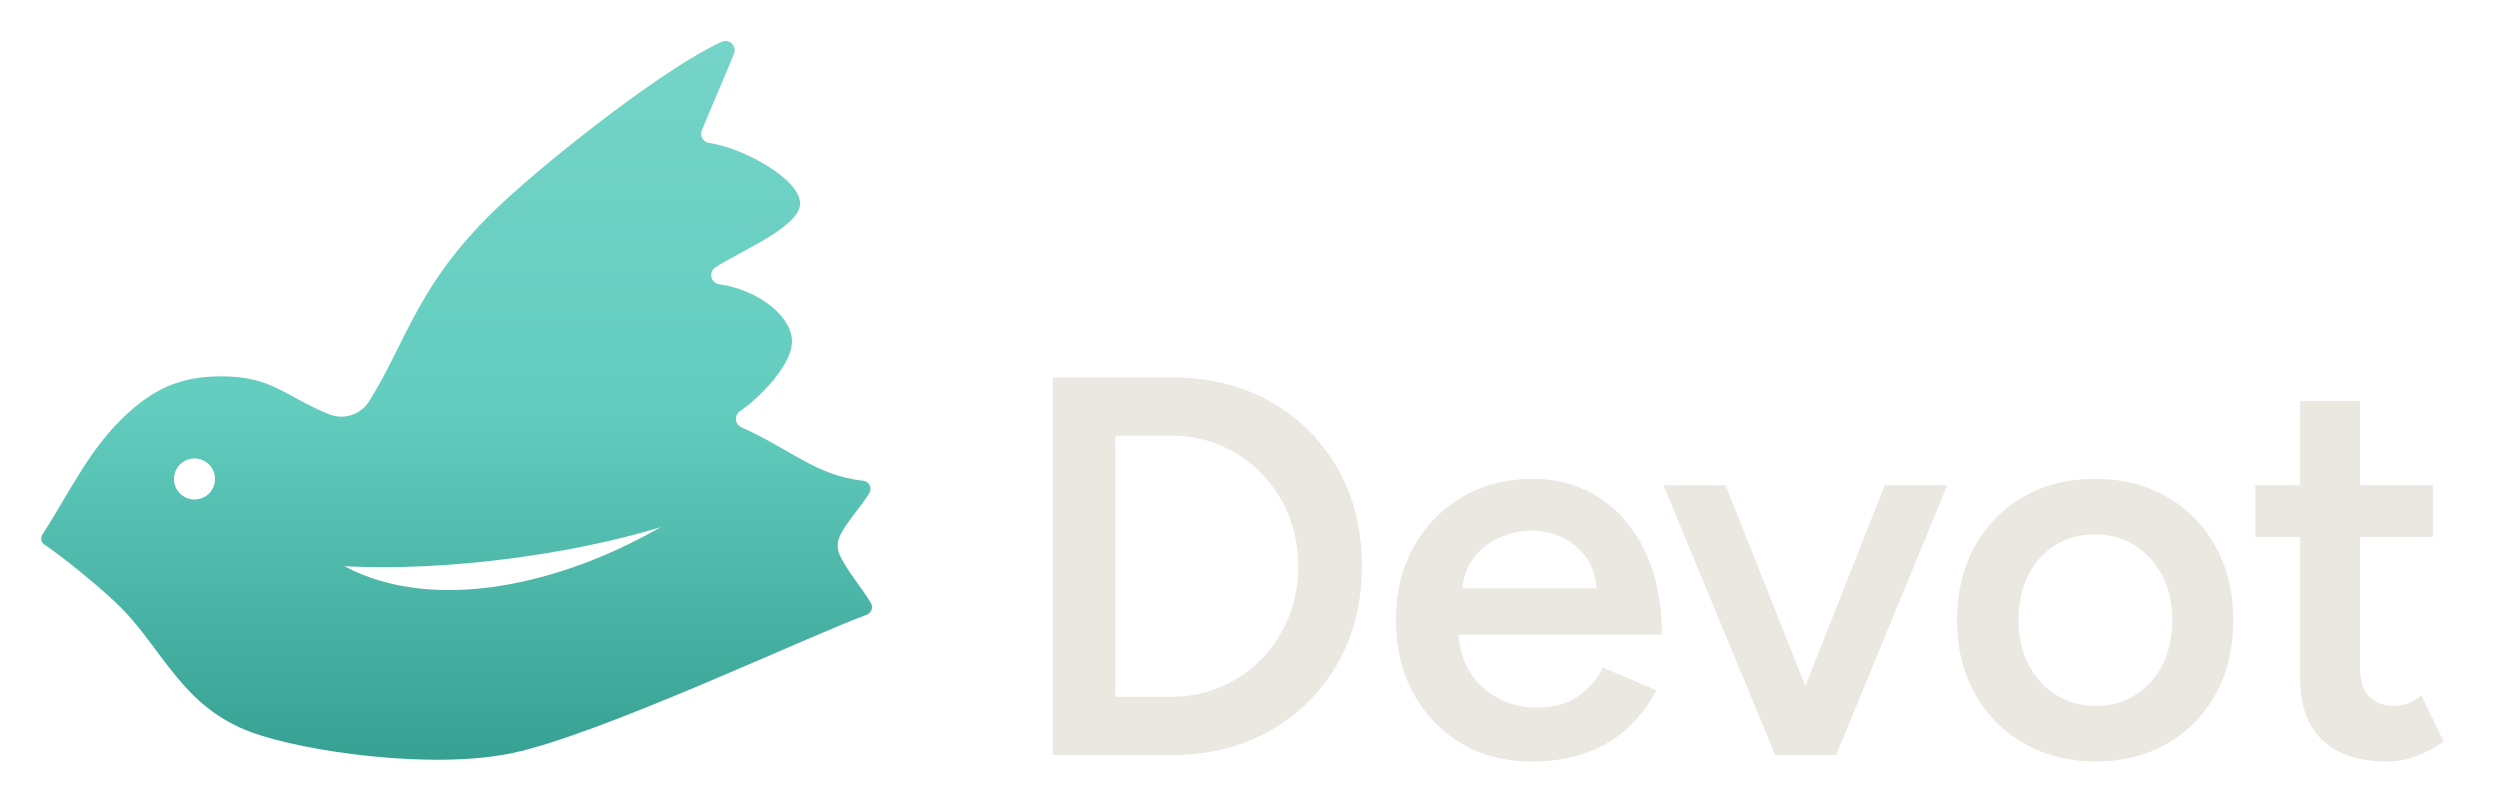
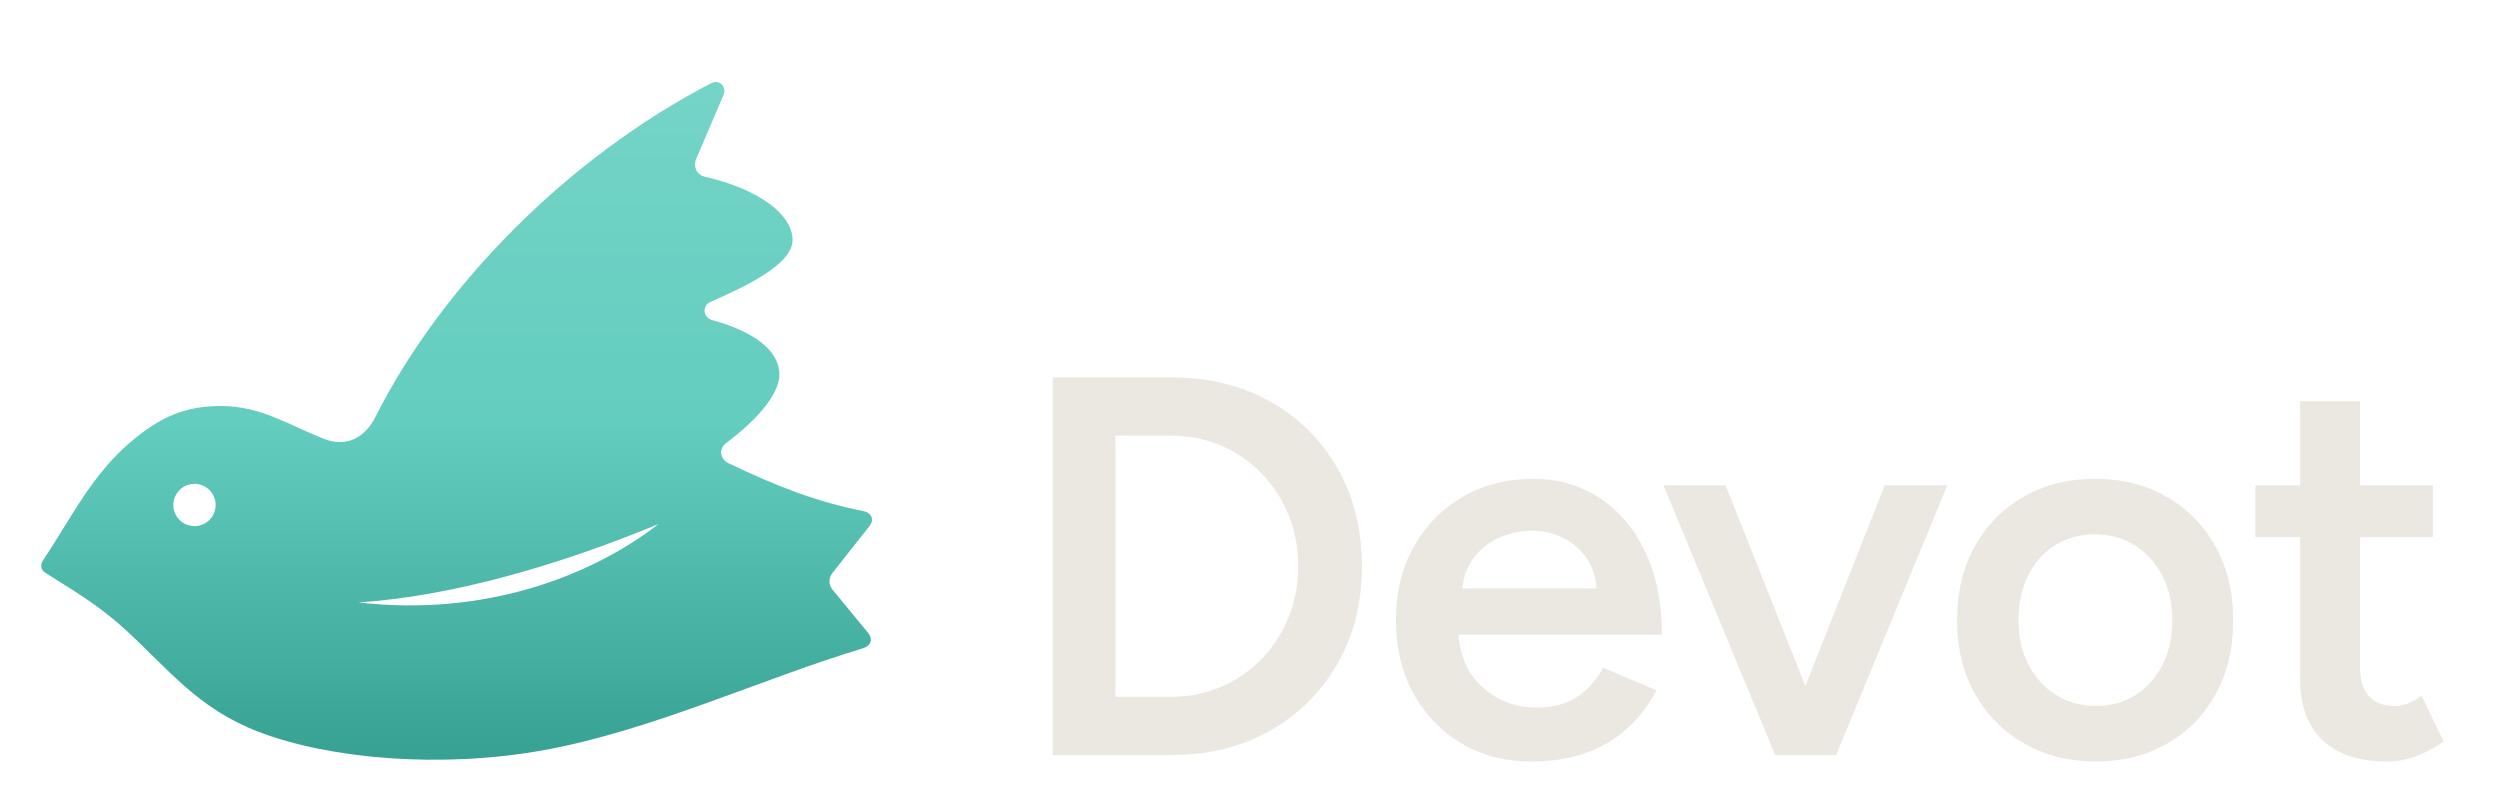
<svg xmlns="http://www.w3.org/2000/svg" viewBox="8.06 -0.17 243.57 78.03" width="1461" height="468">
  <defs>
-     <linearGradient id="devot-ink" gradientUnits="userSpaceOnUse" x1="0" y1="3.8" x2="0" y2="74">
+     <linearGradient id="devot-ink" gradientUnits="userSpaceOnUse" x1="0" y1="3" x2="0" y2="69">
      <stop offset="0" stop-color="#74d4c7" />
      <stop offset="0.5" stop-color="#63cdbf" />
      <stop offset="1" stop-color="#36a092" />
    </linearGradient>
  </defs>
-   <path fill="url(#devot-ink)" fill-rule="evenodd" d="M12.37 52.885 C12.054 52.671 11.967 52.243 12.175 51.923 C14.865 47.78 16.767 43.451 20.6 40 C23.335 37.538 25.92 36.5 29.6 36.5 C34.613 36.5 35.76 38.436 40.11 40.194 C41.55 40.776 43.2 40.24 44.023 38.923 C47.811 32.861 48.736 27.306 57 19.6 C62.07 14.873 73.169 6.219 78.365 3.906 C79.104 3.577 79.869 4.315 79.566 5.065 C78.592 7.476 77.406 10.121 76.432 12.532 C76.212 13.075 76.561 13.679 77.141 13.76 C80.568 14.242 86.248 17.44 86 19.8 C85.763 22.056 79.953 24.398 77.744 25.889 C77.06 26.35 77.305 27.412 78.122 27.526 C81.962 28.066 85.476 30.774 85.2 33.4 C84.97 35.588 82.048 38.609 80.146 39.892 C79.56 40.287 79.638 41.173 80.283 41.46 C85.034 43.575 87.576 46.188 92.151 46.669 C92.733 46.73 93.055 47.375 92.753 47.876 C91.929 49.248 90.357 50.878 89.833 52.176 C89.619 52.705 89.619 53.295 89.833 53.824 C90.357 55.122 92.076 57.197 92.9 58.568 C93.159 58.999 92.961 59.56 92.488 59.732 C86.929 61.755 66.623 71.367 58 73.2 C50.152 74.868 37.702 73.057 32.6 71.2 C25.815 68.73 23.929 63.129 19.8 59 C18.045 57.245 14.373 54.236 12.37 52.885 Z M41.6 55 C51.586 55.523 63.793 53.831 72.4 51.2 C62.874 56.7 50.429 59.695 41.6 55 Z M25 46.5a2 2 0 1 0 4 0a2 2 0 1 0-4 0Z" />
+   <path fill="url(#devot-ink)" fill-rule="evenodd" transform="translate(9.819334 4.877433) scale(1.004738)" d="M2.6 50.5 C2.2 50.25 2.12 49.75 2.39 49.35 C5.05 45.4 7.05 41.1 10.95 37.8 C13.75 35.43 16.18 34.35 19.65 34.35 C23.55 34.35 26.12 36.15 29.7 37.55 C31.85 38.39 33.65 37.4 34.65 35.4 C41.1 22.6 53.4 10.2 67.2 3.05 C68 2.635 68.75 3.37 68.39 4.21 L65.75 10.4 C65.44 11.13 65.8 11.94 66.6 12.12 C71.8 13.3 75.1 15.78 75.1 18.25 C75.1 20.55 70.83 22.64 67.15 24.25 C66.3 24.622 66.4 25.769 67.31 26.02 C71.63 27.21 73.82 29.12 73.82 31.28 C73.82 33.44 71.17 36.06 68.65 37.95 C67.93 38.49 68.03 39.49 68.89 39.9 C73.84 42.26 77.45 43.64 82 44.55 C82.76 44.702 83.04 45.38 82.58 45.96 L78.96 50.55 C78.58 51.03 78.58 51.69 78.98 52.17 L82.43 56.36 C82.93 56.97 82.67 57.62 81.94 57.84 C72.05 60.82 61.54 65.78 51.1 67.7 C41.05 69.55 30.17 68.58 23.3 65.94 C17.35 63.65 14.6 59.87 10.32 55.97 C7.53 53.43 4.96 52.03 2.6 50.5 Z M33 53.4 C42.1 52.8 52.4 49.8 62.1 45.8 C55.5 50.9 45.2 54.8 33 53.4 Z M15.05 43.95 a2.05 2.05 0 1 0 4.1 0 a2.05 2.05 0 1 0 -4.1 0 Z" />
  <path fill="#ebe8e2" transform="translate(106.263 73.4) scale(0.05257)" d="M83 0V-700H303Q406 -700 485.5 -655.5Q565 -611 610.5 -532Q656 -453 656 -350Q656 -248 610.5 -169Q565 -90 485.5 -45Q406 0 303 0ZM199 -108H303Q352 -108 395 -126.5Q438 -145 470 -178Q502 -211 520 -255Q538 -299 538 -350Q538 -401 520 -445Q502 -489 470 -522Q438 -555 395 -573.5Q352 -592 303 -592H199Z M970 12Q897 12 840.5 -21.5Q784 -55 751.5 -114Q719 -173 719 -250Q719 -327 752 -386Q785 -445 842.5 -478.5Q900 -512 974 -512Q1041 -512 1095 -477.5Q1149 -443 1180.5 -378Q1212 -313 1212 -223H835Q840 -160 881.5 -124Q923 -88 980 -88Q1026 -88 1056 -108.5Q1086 -129 1103 -162L1202 -120Q1181 -80 1148.5 -50Q1116 -20 1071.5 -4Q1027 12 970 12ZM842 -309H1091Q1088 -345 1070 -368.5Q1052 -392 1026 -404Q1000 -416 971 -416Q943 -416 914.5 -404.5Q886 -393 866 -369Q846 -345 842 -309Z M1422 0 1215 -500H1330L1478 -128L1625 -500H1741L1535 0Z M2017 12Q1942 12 1883.5 -21.5Q1825 -55 1792 -114Q1759 -173 1759 -250Q1759 -327 1791.5 -386Q1824 -445 1882 -478.5Q1940 -512 2015 -512Q2090 -512 2148 -478.5Q2206 -445 2238.5 -386Q2271 -327 2271 -250Q2271 -173 2239 -114Q2207 -55 2149 -21.5Q2091 12 2017 12ZM2017 -91Q2058 -91 2090 -111.5Q2122 -132 2140 -167.5Q2158 -203 2158 -250Q2158 -297 2139.5 -332.5Q2121 -368 2089 -388.5Q2057 -409 2015 -409Q1973 -409 1941 -389Q1909 -369 1891 -333Q1873 -297 1873 -250Q1873 -203 1891.5 -167.5Q1910 -132 1942.5 -111.5Q1975 -91 2017 -91Z M2557 12Q2478 12 2436.5 -27.5Q2395 -67 2395 -141V-404H2312V-500H2395V-656H2506V-500H2641V-404H2506V-162Q2506 -127 2522.5 -109Q2539 -91 2571 -91Q2581 -91 2593 -95Q2605 -99 2620 -110L2661 -25Q2635 -7 2609 2.5Q2583 12 2557 12Z" />
</svg>
